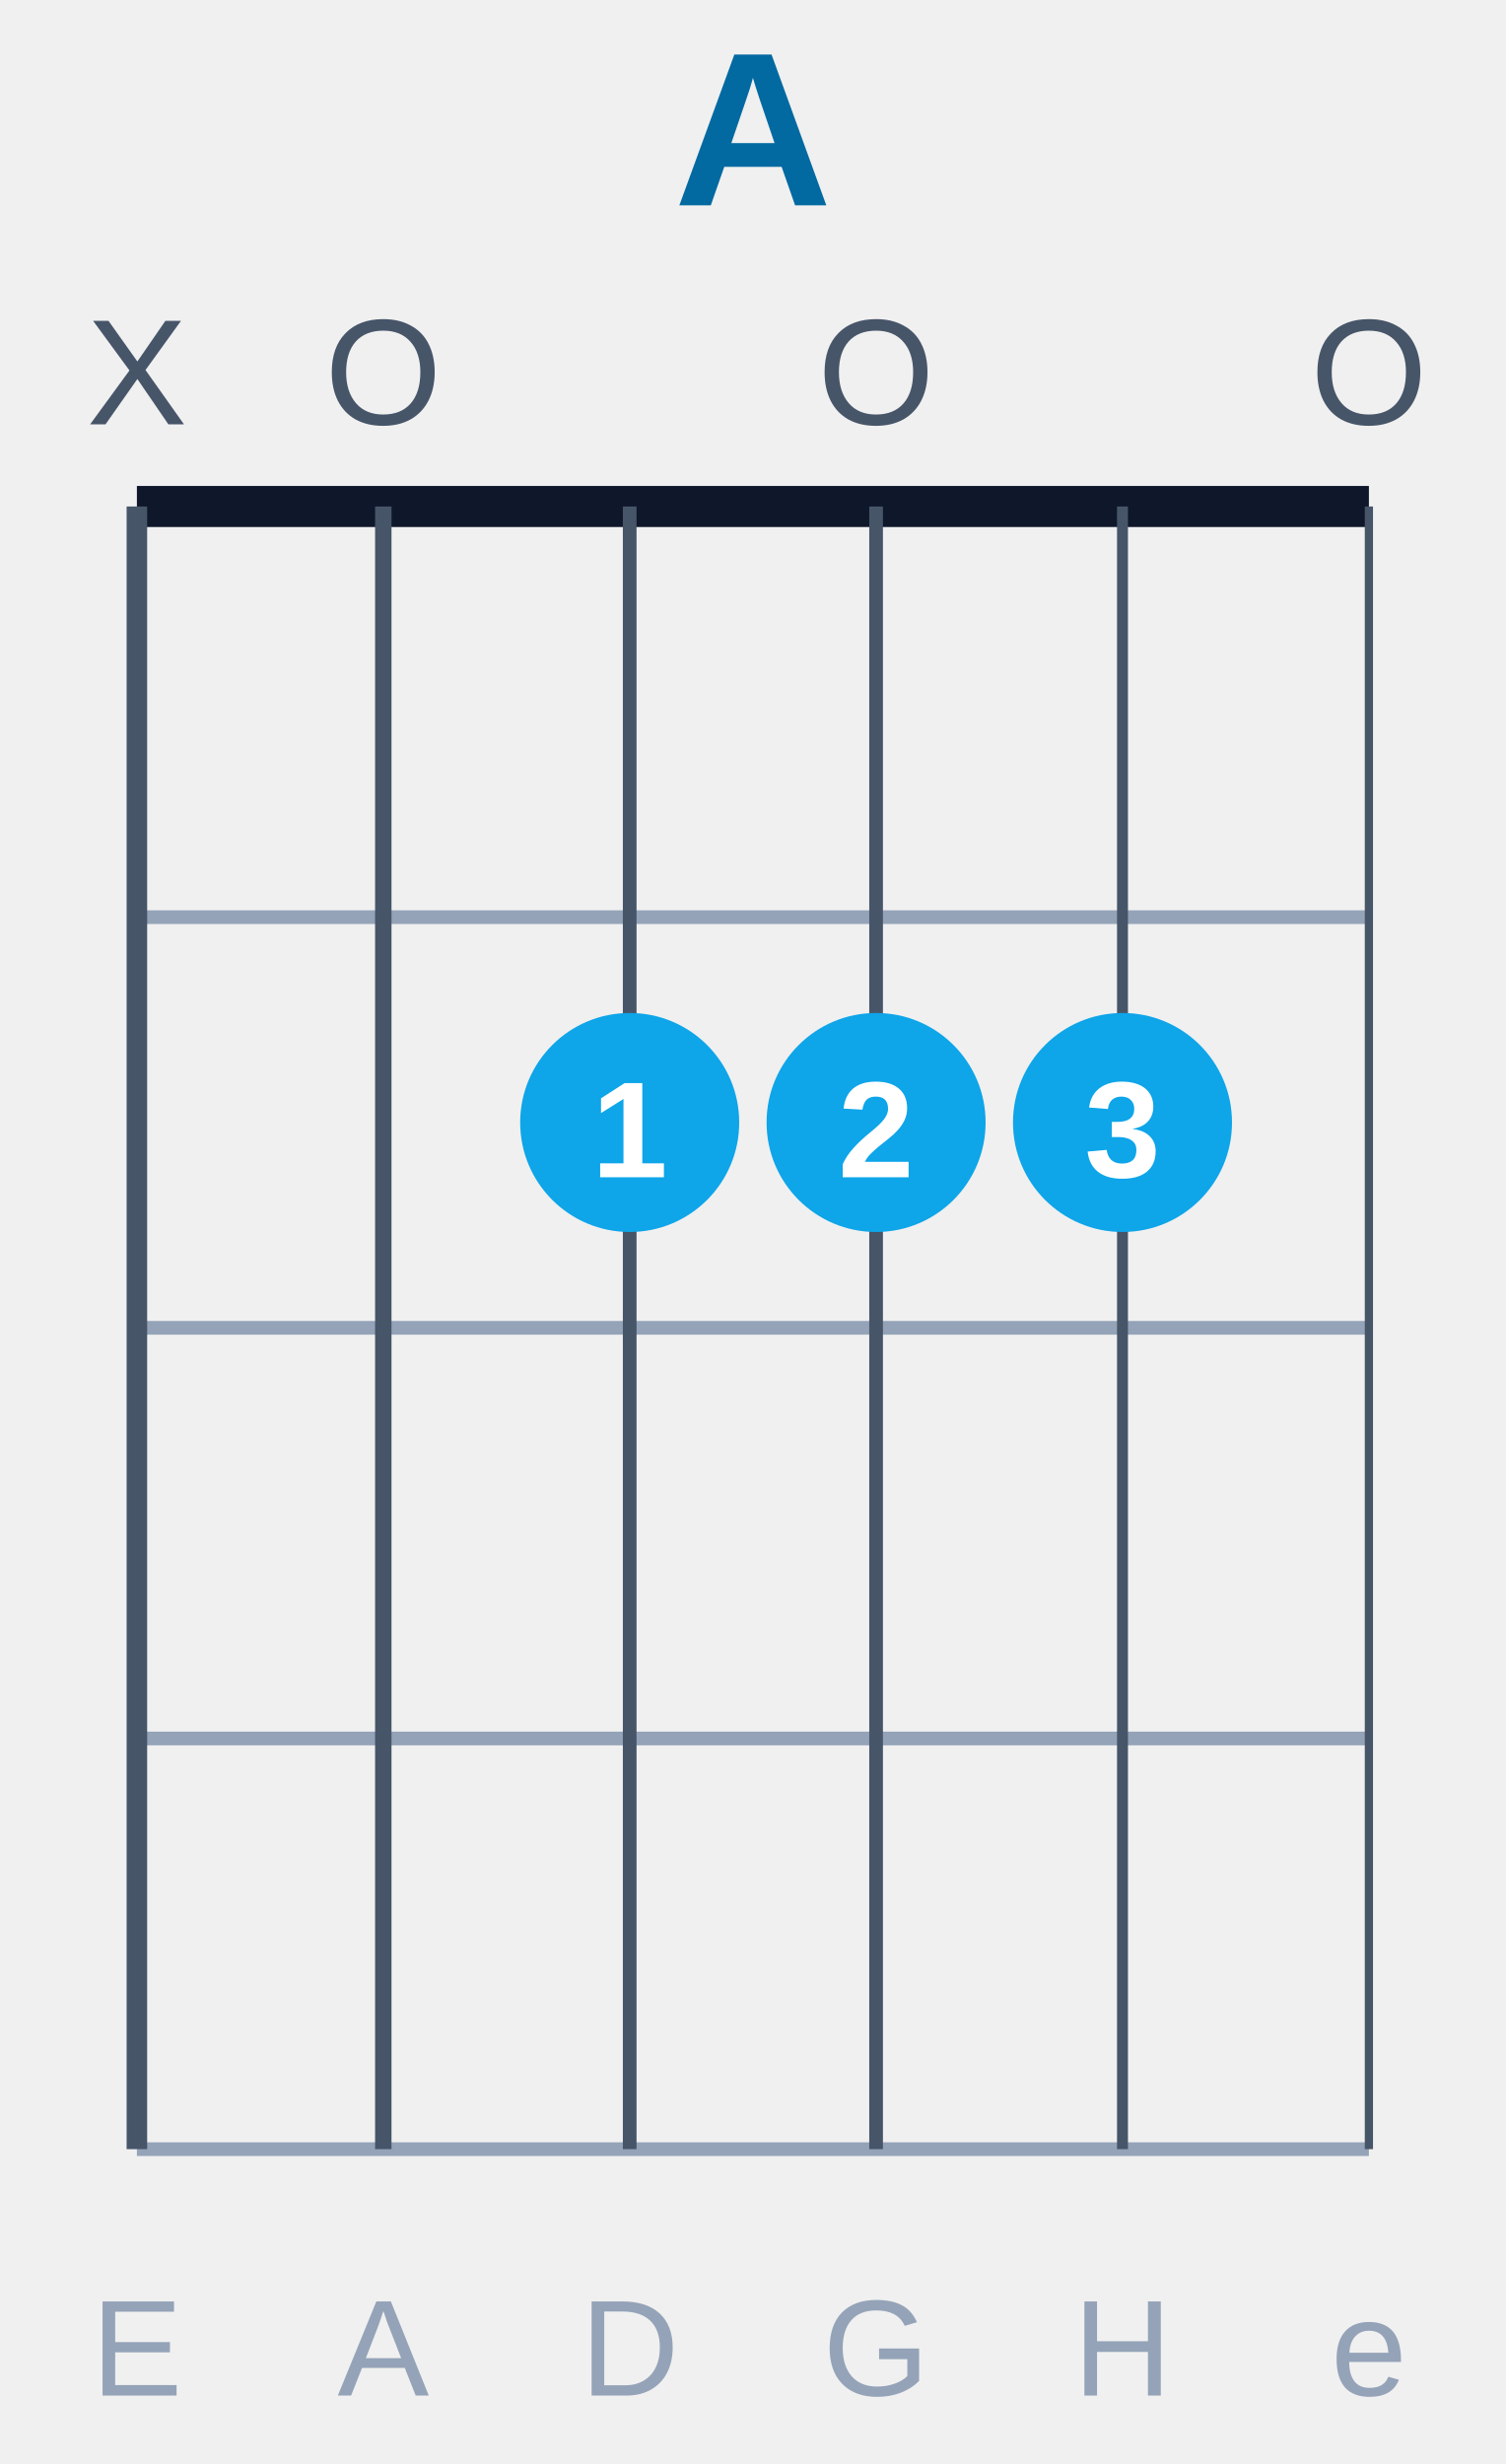
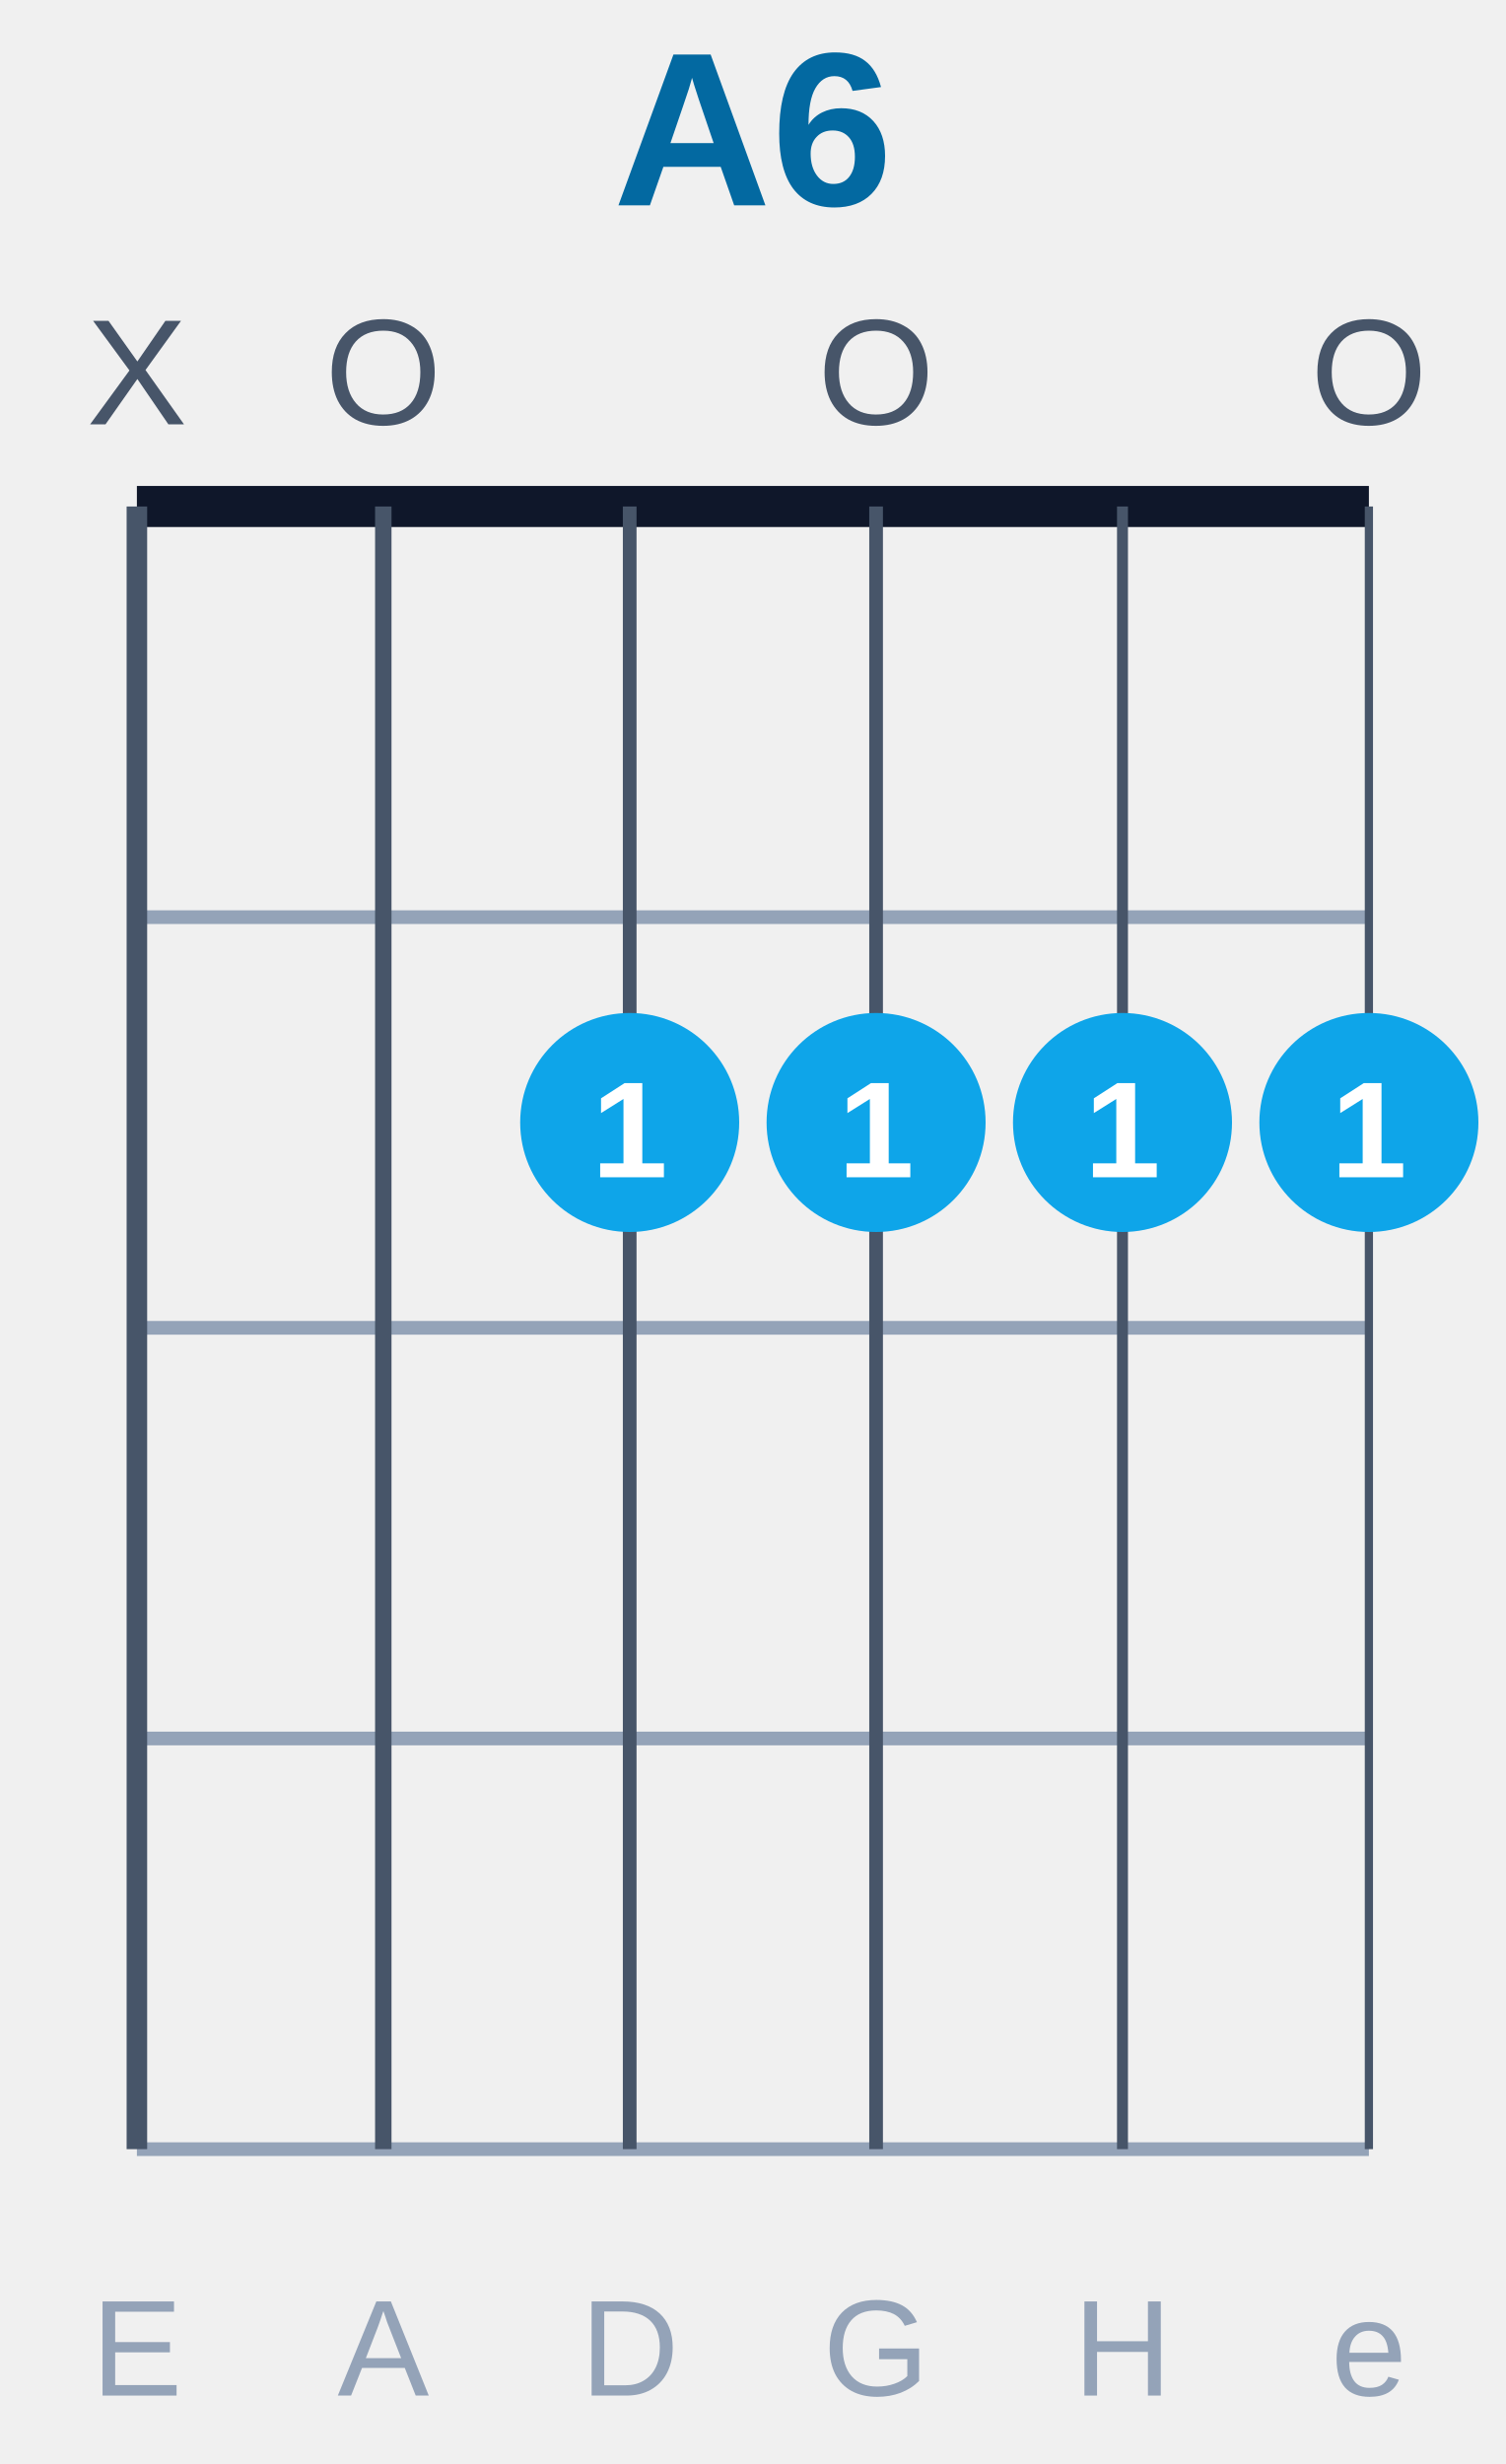
<svg xmlns="http://www.w3.org/2000/svg" viewBox="30 35 110 180" width="100%" height="100%" style="background: #ffffff; border: 1px solid #e2e8f0; border-radius: 8px; font-family: Arial, sans-serif;">
  <g transform="translate(40, 50)">
-     <text x="45" y="0" font-size="16" font-weight="bold" fill="#0369a1" text-anchor="middle">A</text>
+     <text x="45" y="0" font-size="16" font-weight="bold" fill="#0369a1" text-anchor="middle">A6</text>
    <text x="0" y="16" font-size="11" fill="#475569" text-anchor="middle">X</text>
    <text x="18" y="16" font-size="11" fill="#475569" text-anchor="middle">O</text>
    <text x="54" y="16" font-size="11" fill="#475569" text-anchor="middle">O</text>
    <text x="90" y="16" font-size="11" fill="#475569" text-anchor="middle">O</text>
    <line x1="0" y1="22" x2="90" y2="22" stroke="#0f172a" stroke-width="3" />
    <line x1="0" y1="52" x2="90" y2="52" stroke="#94a3b8" stroke-width="1" />
    <line x1="0" y1="82" x2="90" y2="82" stroke="#94a3b8" stroke-width="1" />
    <line x1="0" y1="112" x2="90" y2="112" stroke="#94a3b8" stroke-width="1" />
    <line x1="0" y1="142" x2="90" y2="142" stroke="#94a3b8" stroke-width="1" />
    <line x1="0" y1="22" x2="0" y2="142" stroke="#475569" stroke-width="1.5" />
    <line x1="18" y1="22" x2="18" y2="142" stroke="#475569" stroke-width="1.2" />
    <line x1="36" y1="22" x2="36" y2="142" stroke="#475569" stroke-width="1" />
    <line x1="54" y1="22" x2="54" y2="142" stroke="#475569" stroke-width="1" />
    <line x1="72" y1="22" x2="72" y2="142" stroke="#475569" stroke-width="0.8" />
    <line x1="90" y1="22" x2="90" y2="142" stroke="#475569" stroke-width="0.6" />
    <circle cx="36" cy="67" r="8" fill="#0ea5e9" />
    <text x="36" y="71" font-size="10" font-weight="bold" fill="#fff" text-anchor="middle">1</text>
    <circle cx="54" cy="67" r="8" fill="#0ea5e9" />
-     <text x="54" y="71" font-size="10" font-weight="bold" fill="#fff" text-anchor="middle">2</text>
+     <text x="54" y="71" font-size="10" font-weight="bold" fill="#fff" text-anchor="middle">1</text>
    <circle cx="72" cy="67" r="8" fill="#0ea5e9" />
-     <text x="72" y="71" font-size="10" font-weight="bold" fill="#fff" text-anchor="middle">3</text>
+     <text x="72" y="71" font-size="10" font-weight="bold" fill="#fff" text-anchor="middle">1</text>
+     <circle cx="90" cy="67" r="8" fill="#0ea5e9" />
+     <text x="90" y="71" font-size="10" font-weight="bold" fill="#fff" text-anchor="middle">1</text>
    <text x="0" y="160" font-size="10" fill="#94a3b8" text-anchor="middle">E</text>
    <text x="18" y="160" font-size="10" fill="#94a3b8" text-anchor="middle">A</text>
    <text x="36" y="160" font-size="10" fill="#94a3b8" text-anchor="middle">D</text>
    <text x="54" y="160" font-size="10" fill="#94a3b8" text-anchor="middle">G</text>
    <text x="72" y="160" font-size="10" fill="#94a3b8" text-anchor="middle">H</text>
    <text x="90" y="160" font-size="10" fill="#94a3b8" text-anchor="middle">e</text>
  </g>
</svg>
